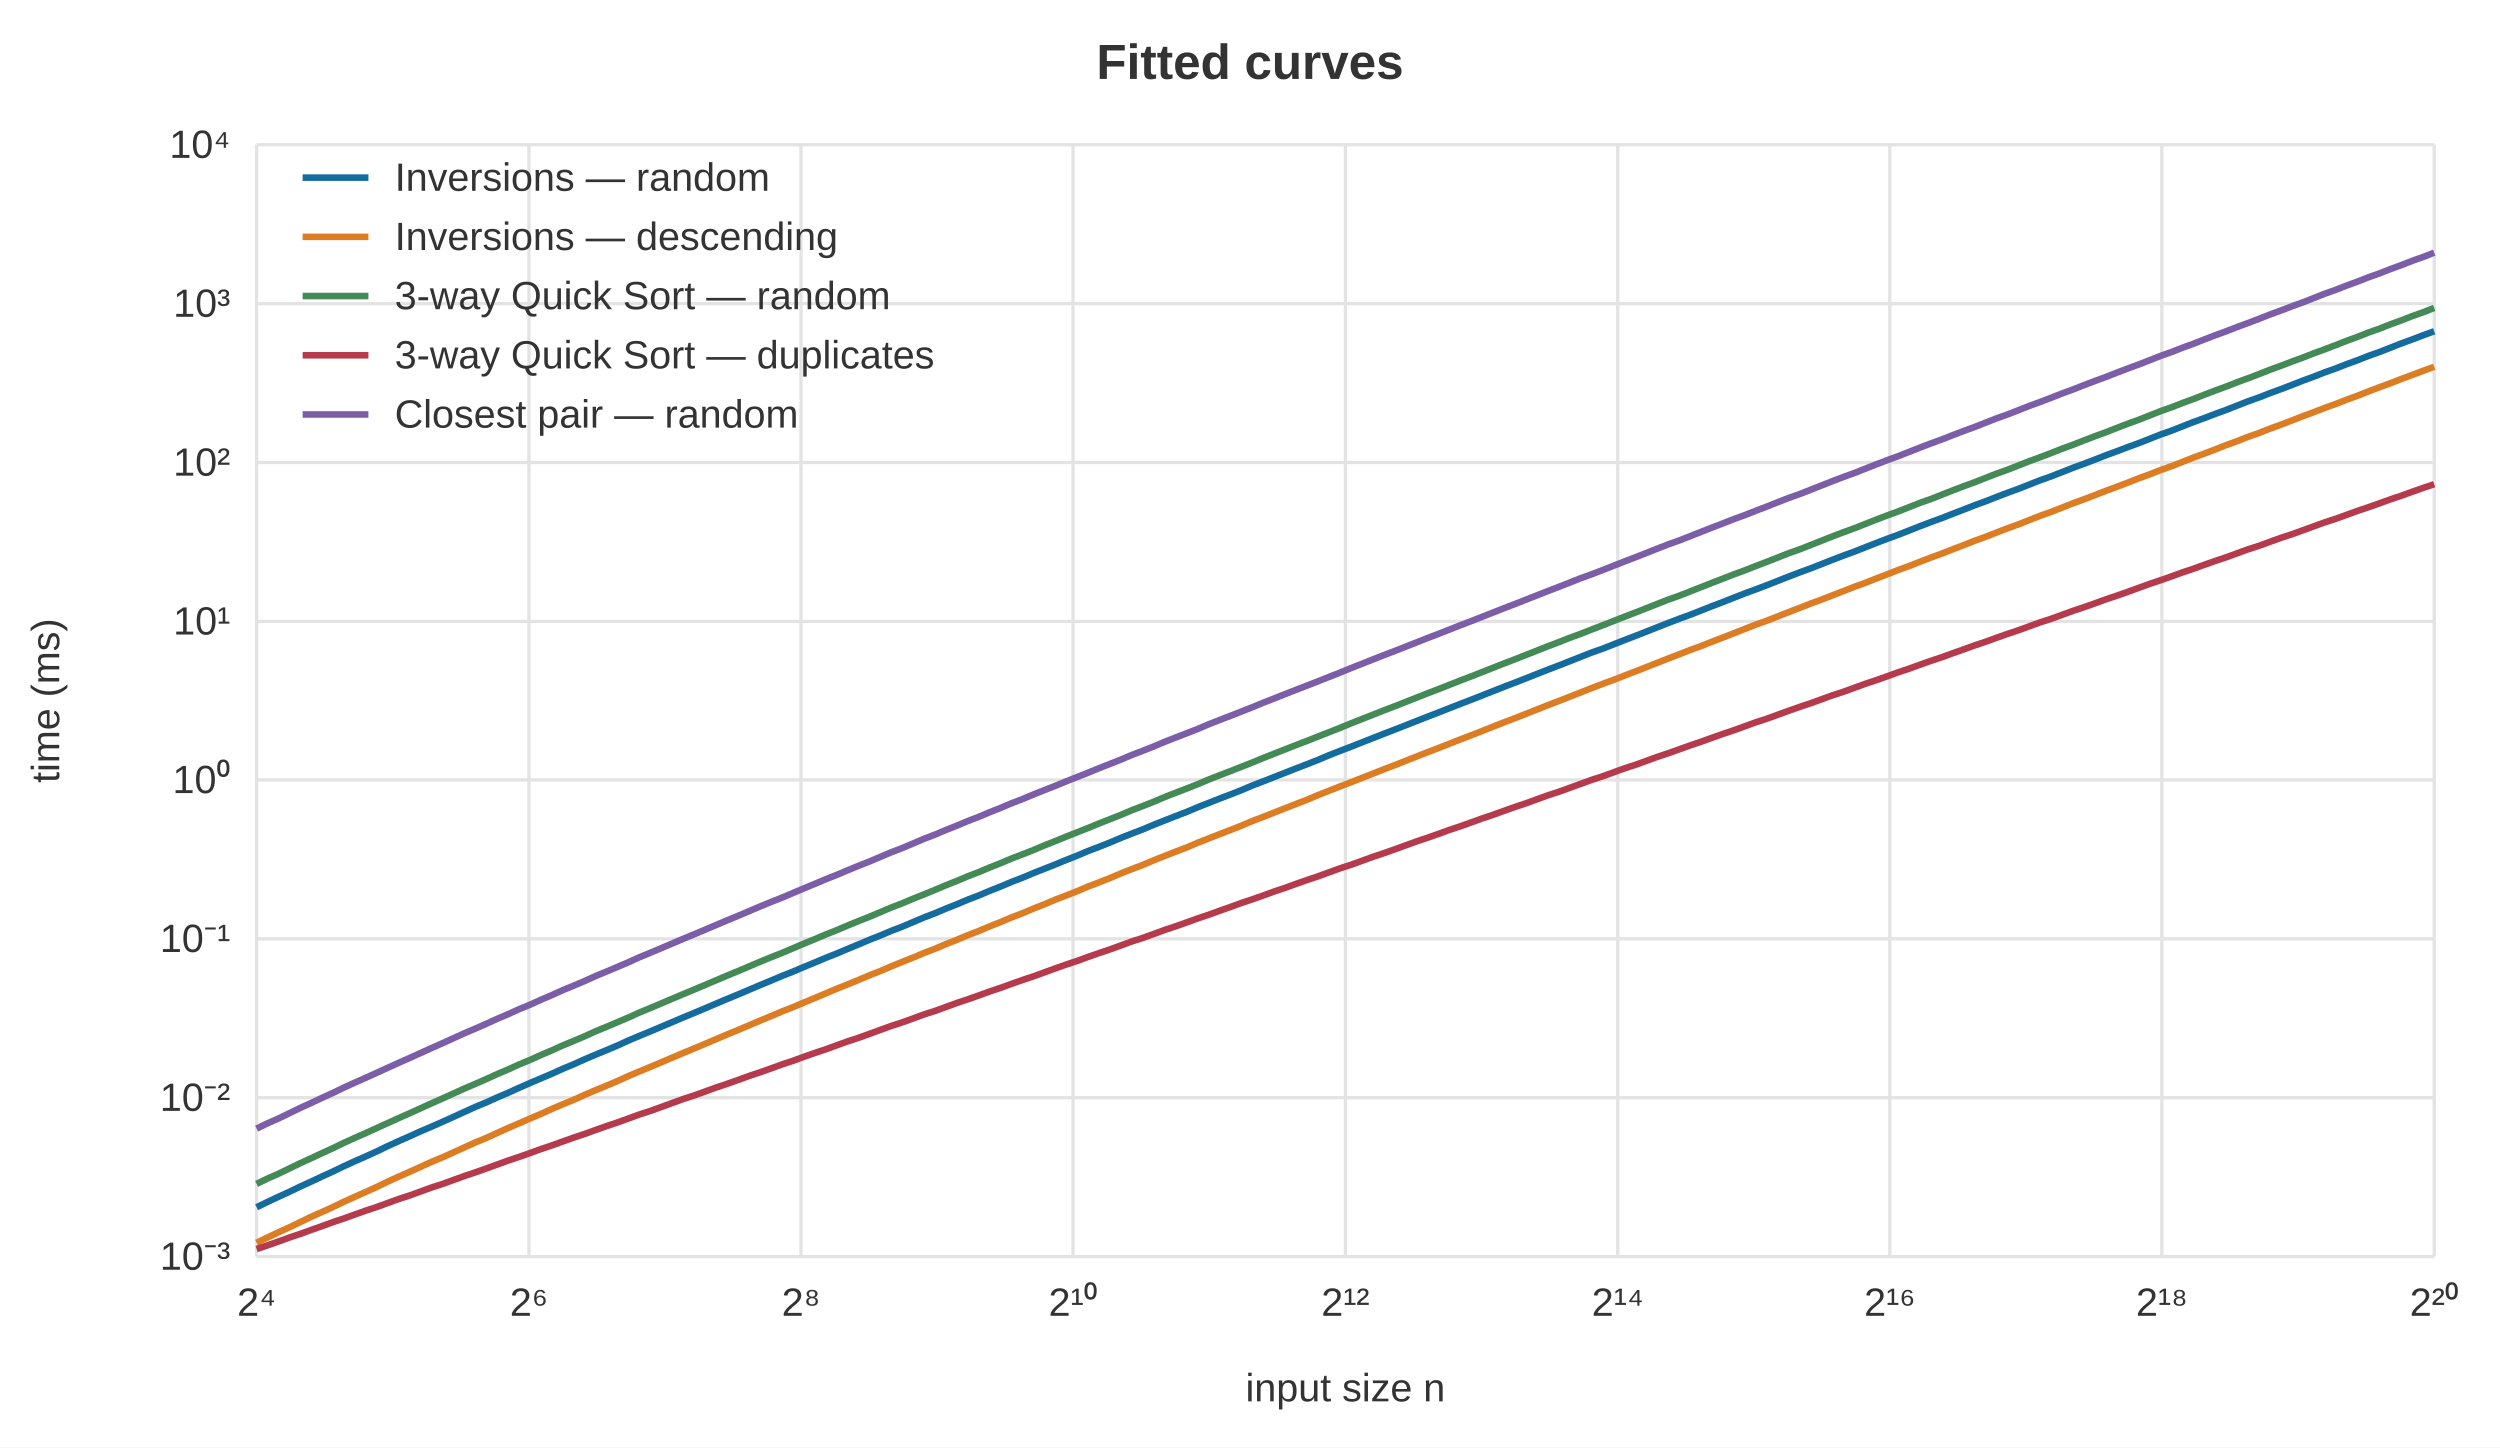
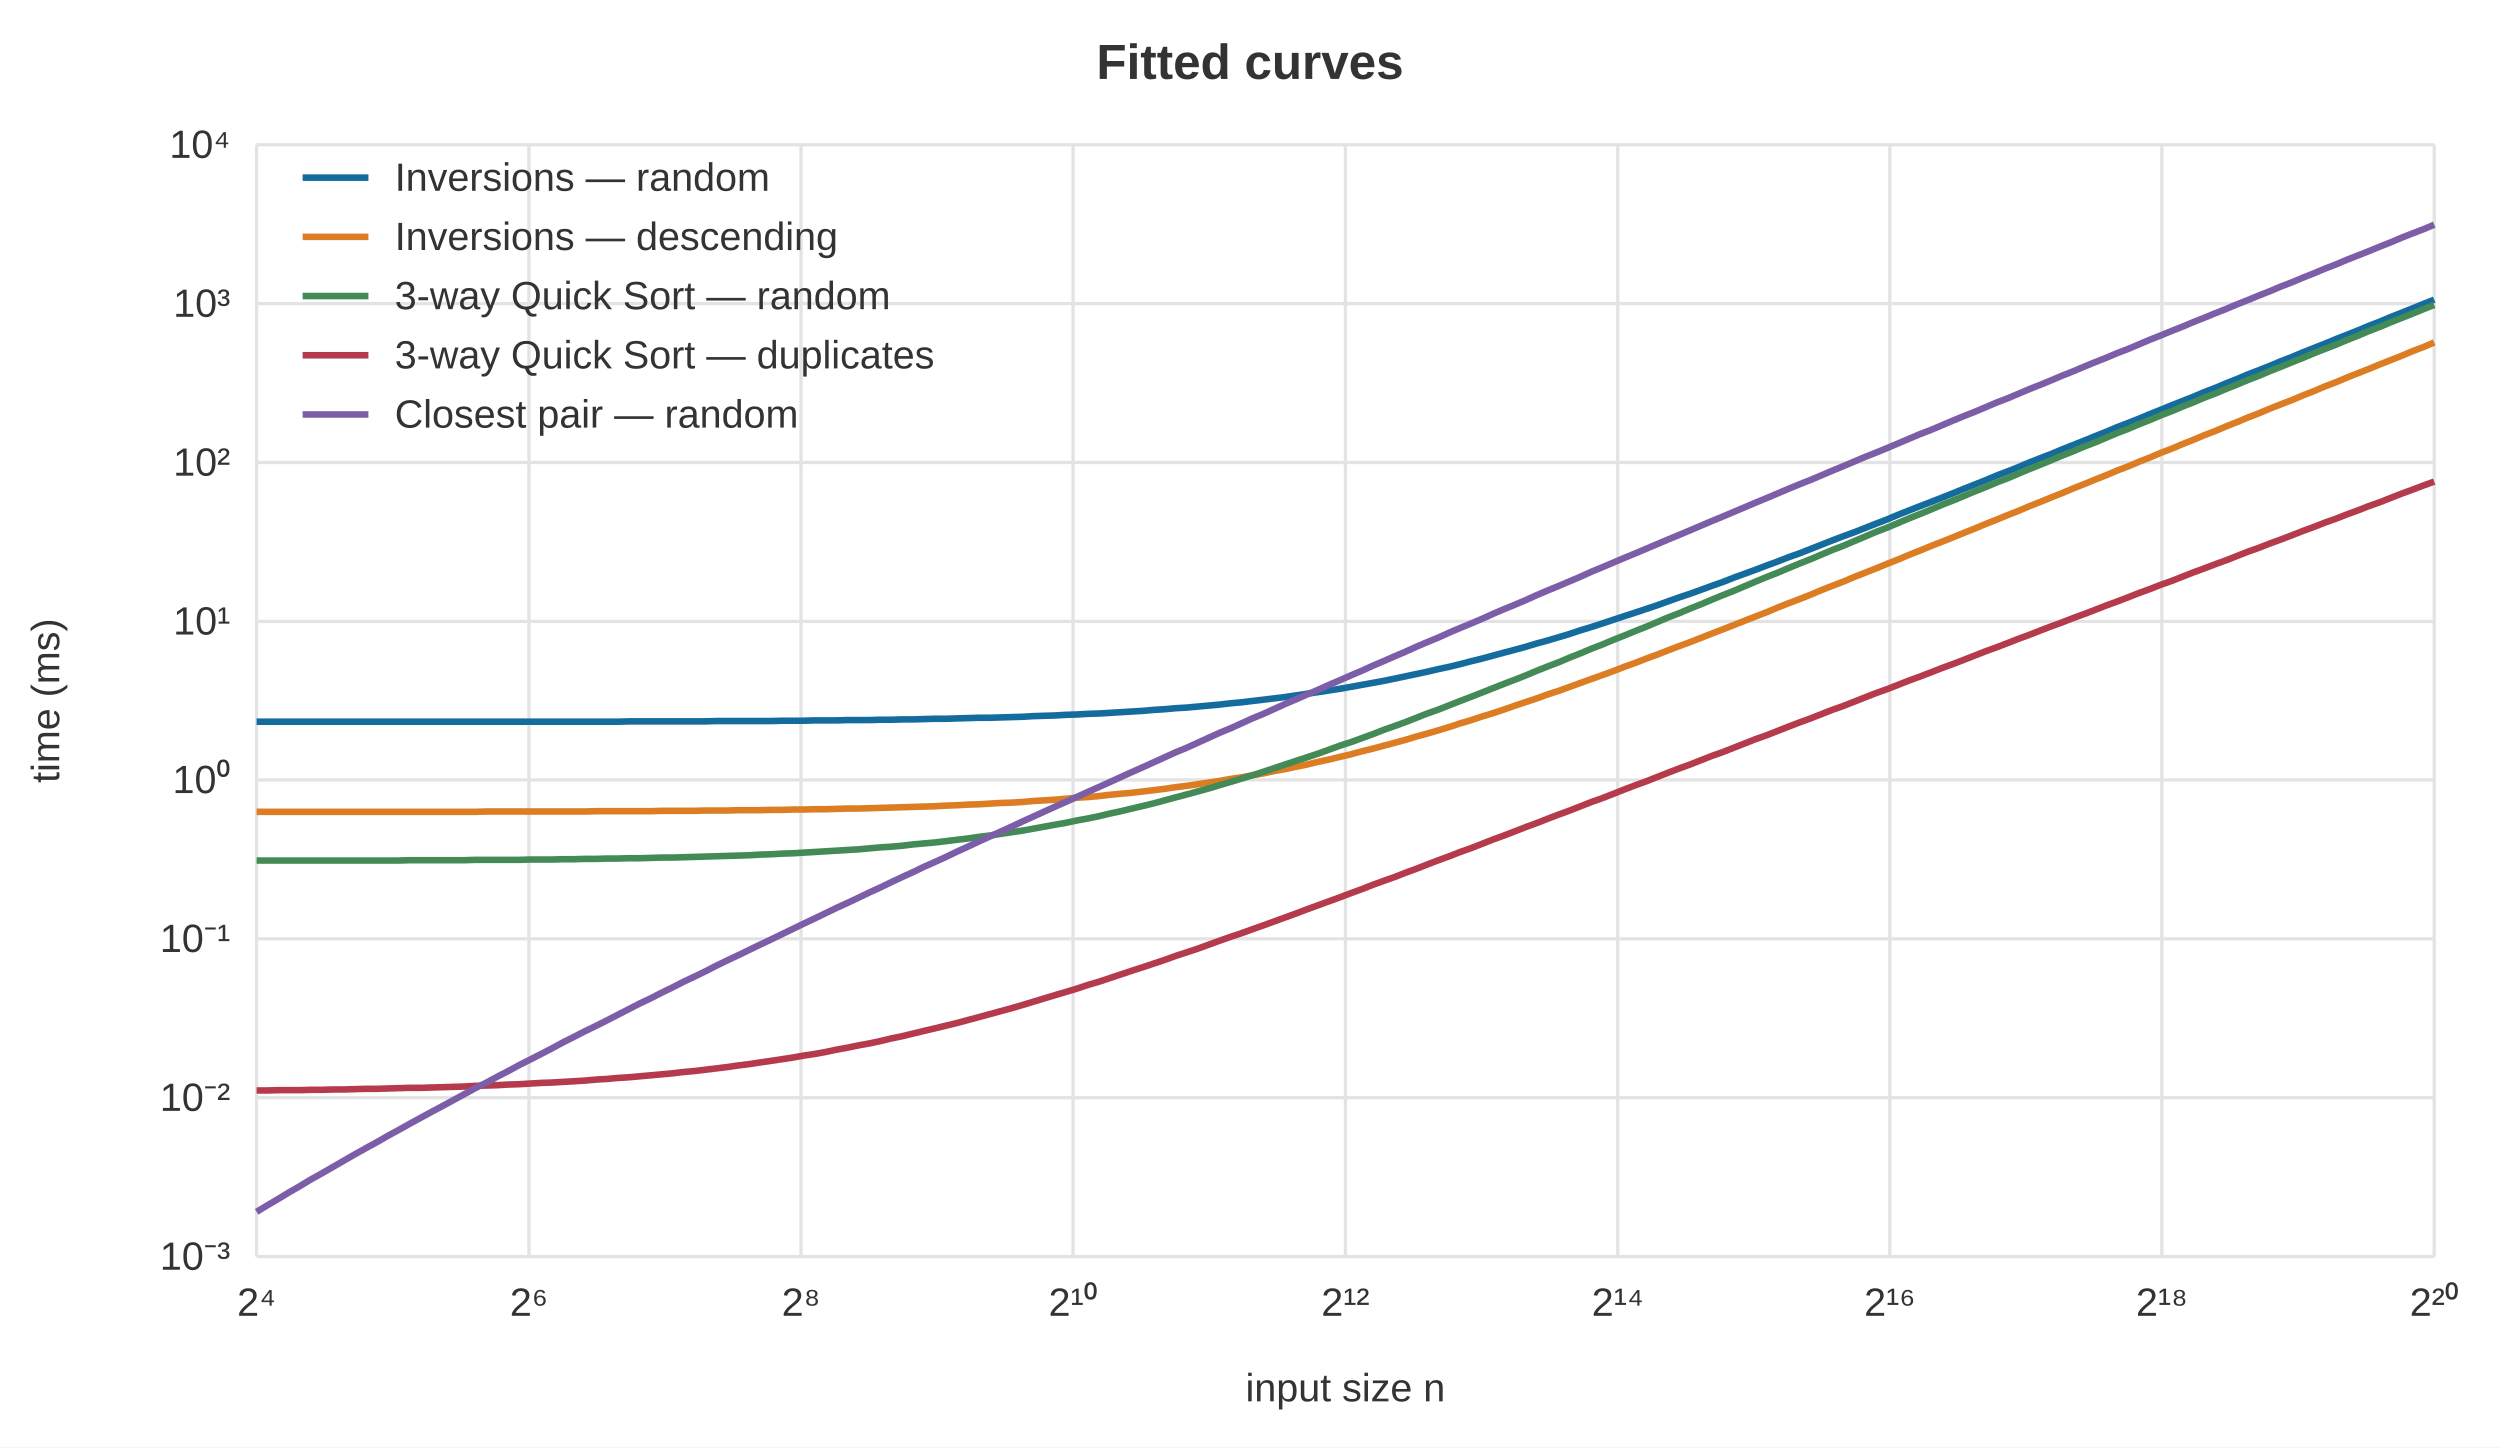
<svg xmlns="http://www.w3.org/2000/svg" viewBox="0 0 760 440" font-family="Segoe UI, Arial, sans-serif" font-size="12" fill="#333">
  <rect width="760" height="440" fill="white" />
  <text x="380.0" y="24" text-anchor="middle" font-size="15" font-weight="600">Fitted curves</text>
  <line x1="78.0" y1="44" x2="78.0" y2="382" stroke="#e3e3e3" />
  <text x="78.0" y="400" text-anchor="middle">2⁴</text>
  <line x1="160.8" y1="44" x2="160.8" y2="382" stroke="#e3e3e3" />
  <text x="160.8" y="400" text-anchor="middle">2⁶</text>
  <line x1="243.5" y1="44" x2="243.5" y2="382" stroke="#e3e3e3" />
  <text x="243.5" y="400" text-anchor="middle">2⁸</text>
  <line x1="326.2" y1="44" x2="326.2" y2="382" stroke="#e3e3e3" />
  <text x="326.2" y="400" text-anchor="middle">2¹⁰</text>
  <line x1="409.0" y1="44" x2="409.0" y2="382" stroke="#e3e3e3" />
  <text x="409.0" y="400" text-anchor="middle">2¹²</text>
  <line x1="491.8" y1="44" x2="491.8" y2="382" stroke="#e3e3e3" />
  <text x="491.8" y="400" text-anchor="middle">2¹⁴</text>
  <line x1="574.5" y1="44" x2="574.5" y2="382" stroke="#e3e3e3" />
  <text x="574.5" y="400" text-anchor="middle">2¹⁶</text>
  <line x1="657.2" y1="44" x2="657.2" y2="382" stroke="#e3e3e3" />
  <text x="657.2" y="400" text-anchor="middle">2¹⁸</text>
  <line x1="740.0" y1="44" x2="740.0" y2="382" stroke="#e3e3e3" />
  <text x="740.0" y="400" text-anchor="middle">2²⁰</text>
  <line x1="78" y1="382.0" x2="740" y2="382.0" stroke="#e3e3e3" />
  <text x="70" y="386.0" text-anchor="end">10⁻³</text>
  <line x1="78" y1="333.7" x2="740" y2="333.7" stroke="#e3e3e3" />
  <text x="70" y="337.7" text-anchor="end">10⁻²</text>
  <line x1="78" y1="285.4" x2="740" y2="285.4" stroke="#e3e3e3" />
  <text x="70" y="289.4" text-anchor="end">10⁻¹</text>
  <line x1="78" y1="237.1" x2="740" y2="237.1" stroke="#e3e3e3" />
  <text x="70" y="241.1" text-anchor="end">10⁰</text>
  <line x1="78" y1="188.9" x2="740" y2="188.9" stroke="#e3e3e3" />
  <text x="70" y="192.9" text-anchor="end">10¹</text>
  <line x1="78" y1="140.6" x2="740" y2="140.6" stroke="#e3e3e3" />
  <text x="70" y="144.6" text-anchor="end">10²</text>
  <line x1="78" y1="92.3" x2="740" y2="92.3" stroke="#e3e3e3" />
  <text x="70" y="96.3" text-anchor="end">10³</text>
  <line x1="78" y1="44.0" x2="740" y2="44.0" stroke="#e3e3e3" />
  <text x="70" y="48.0" text-anchor="end">10⁴</text>
  <text x="409.0" y="426" text-anchor="middle">input size n</text>
  <text transform="translate(18 213.0) rotate(-90)" text-anchor="middle">time (ms)</text>
-   <polyline points="78.0,367.0 81.3,365.4 84.7,363.8 88.0,362.3 91.3,360.7 94.6,359.2 98.0,357.6 101.3,356.1 104.6,354.5 107.9,353.0 111.3,351.5 114.6,350.0 117.9,348.4 121.2,346.9 124.6,345.4 127.9,343.9 131.2,342.5 134.6,341.0 137.9,339.5 141.2,338.0 144.5,336.5 147.9,335.1 151.2,333.6 154.5,332.2 157.8,330.7 161.2,329.2 164.5,327.8 167.8,326.4 171.1,324.9 174.5,323.5 177.8,322.0 181.1,320.6 184.5,319.2 187.8,317.8 191.1,316.3 194.4,314.9 197.8,313.5 201.1,312.1 204.4,310.7 207.7,309.3 211.1,307.9 214.4,306.5 217.7,305.1 221.0,303.7 224.4,302.3 227.7,300.9 231.0,299.5 234.4,298.1 237.7,296.7 241.0,295.4 244.3,294.0 247.7,292.6 251.0,291.2 254.3,289.9 257.6,288.5 261.0,287.1 264.3,285.7 267.6,284.4 270.9,283.0 274.3,281.7 277.6,280.3 280.9,278.9 284.3,277.6 287.6,276.2 290.9,274.9 294.2,273.5 297.6,272.2 300.9,270.8 304.2,269.5 307.5,268.1 310.9,266.8 314.2,265.4 317.5,264.1 320.8,262.8 324.2,261.4 327.5,260.1 330.8,258.7 334.2,257.4 337.5,256.1 340.8,254.7 344.1,253.4 347.5,252.1 350.8,250.7 354.1,249.4 357.4,248.1 360.8,246.8 364.1,245.4 367.4,244.1 370.7,242.8 374.1,241.5 377.4,240.2 380.7,238.8 384.1,237.5 387.4,236.2 390.7,234.9 394.0,233.6 397.4,232.3 400.7,231.0 404.0,229.6 407.3,228.3 410.7,227.0 414.0,225.7 417.3,224.4 420.6,223.1 424.0,221.8 427.3,220.5 430.6,219.2 433.9,217.9 437.3,216.6 440.6,215.3 443.9,214.0 447.3,212.7 450.6,211.4 453.9,210.1 457.2,208.8 460.6,207.5 463.9,206.2 467.2,204.9 470.5,203.6 473.9,202.3 477.2,201.0 480.5,199.7 483.8,198.4 487.2,197.2 490.5,195.9 493.8,194.6 497.2,193.3 500.5,192.0 503.8,190.7 507.1,189.4 510.5,188.1 513.8,186.9 517.1,185.6 520.4,184.3 523.8,183.0 527.1,181.7 530.4,180.4 533.7,179.2 537.1,177.9 540.4,176.6 543.7,175.3 547.1,174.0 550.4,172.8 553.7,171.5 557.0,170.2 560.4,168.9 563.7,167.7 567.0,166.4 570.3,165.1 573.7,163.8 577.0,162.6 580.3,161.3 583.6,160.0 587.0,158.7 590.3,157.5 593.6,156.2 597.0,154.9 600.3,153.6 603.6,152.4 606.9,151.1 610.3,149.8 613.6,148.6 616.9,147.3 620.2,146.0 623.6,144.8 626.9,143.5 630.2,142.2 633.5,141.0 636.9,139.7 640.2,138.4 643.5,137.2 646.9,135.9 650.2,134.7 653.5,133.4 656.8,132.1 660.2,130.9 663.5,129.6 666.8,128.3 670.1,127.1 673.5,125.8 676.8,124.6 680.1,123.3 683.4,122.0 686.8,120.8 690.1,119.5 693.4,118.3 696.8,117.0 700.1,115.7 703.4,114.5 706.7,113.2 710.1,112.0 713.4,110.7 716.7,109.5 720.0,108.2 723.4,107.0 726.7,105.7 730.0,104.4 733.3,103.2 736.7,101.9 740.0,100.7" fill="none" stroke="#146b9e" stroke-width="2" />
-   <polyline points="78.0,377.8 81.3,376.2 84.7,374.6 88.0,373.1 91.3,371.5 94.6,369.9 98.0,368.4 101.3,366.9 104.6,365.3 107.9,363.8 111.3,362.3 114.6,360.8 117.9,359.2 121.2,357.7 124.6,356.2 127.9,354.7 131.2,353.2 134.6,351.8 137.9,350.3 141.2,348.8 144.5,347.3 147.9,345.9 151.2,344.4 154.5,342.9 157.8,341.5 161.2,340.0 164.5,338.6 167.8,337.1 171.1,335.7 174.5,334.3 177.8,332.8 181.1,331.4 184.5,330.0 187.8,328.6 191.1,327.1 194.4,325.7 197.8,324.3 201.1,322.9 204.4,321.5 207.7,320.1 211.1,318.7 214.4,317.3 217.7,315.9 221.0,314.5 224.4,313.1 227.7,311.7 231.0,310.3 234.4,308.9 237.7,307.5 241.0,306.2 244.3,304.8 247.7,303.4 251.0,302.0 254.3,300.6 257.6,299.3 261.0,297.9 264.3,296.5 267.6,295.2 270.9,293.8 274.3,292.4 277.6,291.1 280.9,289.7 284.3,288.4 287.6,287.0 290.9,285.7 294.2,284.3 297.6,283.0 300.9,281.6 304.2,280.3 307.5,278.9 310.9,277.6 314.2,276.2 317.5,274.9 320.8,273.5 324.2,272.2 327.5,270.9 330.8,269.5 334.2,268.2 337.5,266.9 340.8,265.5 344.1,264.2 347.5,262.9 350.8,261.5 354.1,260.2 357.4,258.9 360.8,257.6 364.1,256.2 367.4,254.9 370.7,253.6 374.1,252.3 377.4,251.0 380.7,249.6 384.1,248.3 387.4,247.0 390.7,245.7 394.0,244.4 397.4,243.1 400.7,241.7 404.0,240.4 407.3,239.1 410.7,237.8 414.0,236.5 417.3,235.2 420.6,233.9 424.0,232.6 427.3,231.3 430.6,230.0 433.9,228.7 437.3,227.4 440.6,226.1 443.9,224.8 447.3,223.5 450.6,222.2 453.9,220.9 457.2,219.6 460.6,218.3 463.9,217.0 467.2,215.7 470.5,214.4 473.9,213.1 477.2,211.8 480.5,210.5 483.8,209.2 487.2,207.9 490.5,206.7 493.8,205.4 497.2,204.1 500.5,202.8 503.8,201.5 507.1,200.2 510.5,198.9 513.8,197.6 517.1,196.4 520.4,195.1 523.8,193.8 527.1,192.5 530.4,191.2 533.7,189.9 537.1,188.7 540.4,187.4 543.7,186.1 547.1,184.8 550.4,183.5 553.7,182.3 557.0,181.0 560.4,179.7 563.7,178.4 567.0,177.2 570.3,175.9 573.7,174.6 577.0,173.3 580.3,172.1 583.6,170.8 587.0,169.5 590.3,168.3 593.6,167.0 597.0,165.7 600.3,164.4 603.6,163.2 606.9,161.9 610.3,160.6 613.6,159.4 616.9,158.1 620.2,156.8 623.6,155.6 626.9,154.3 630.2,153.0 633.5,151.8 636.9,150.5 640.2,149.2 643.5,148.0 646.9,146.7 650.2,145.4 653.5,144.2 656.8,142.9 660.2,141.7 663.5,140.4 666.8,139.1 670.1,137.9 673.5,136.6 676.8,135.3 680.1,134.1 683.4,132.8 686.8,131.6 690.1,130.3 693.4,129.1 696.8,127.8 700.1,126.5 703.4,125.3 706.7,124.0 710.1,122.8 713.4,121.5 716.7,120.3 720.0,119.0 723.4,117.7 726.7,116.5 730.0,115.2 733.3,114.0 736.7,112.7 740.0,111.5" fill="none" stroke="#dd7d23" stroke-width="2" />
-   <polyline points="78.0,359.9 81.3,358.3 84.7,356.8 88.0,355.2 91.3,353.6 94.6,352.1 98.0,350.5 101.3,349.0 104.6,347.4 107.9,345.9 111.3,344.4 114.6,342.9 117.9,341.4 121.2,339.9 124.6,338.4 127.9,336.9 131.2,335.4 134.6,333.9 137.9,332.4 141.2,330.9 144.5,329.5 147.9,328.0 151.2,326.5 154.5,325.1 157.8,323.6 161.2,322.2 164.5,320.7 167.8,319.3 171.1,317.8 174.5,316.4 177.8,315.0 181.1,313.5 184.5,312.1 187.8,310.7 191.1,309.3 194.4,307.8 197.8,306.4 201.1,305.0 204.4,303.6 207.7,302.2 211.1,300.8 214.4,299.4 217.7,298.0 221.0,296.6 224.4,295.2 227.7,293.8 231.0,292.4 234.4,291.0 237.7,289.7 241.0,288.3 244.3,286.9 247.7,285.5 251.0,284.1 254.3,282.8 257.6,281.4 261.0,280.0 264.3,278.7 267.6,277.3 270.9,275.9 274.3,274.6 277.6,273.2 280.9,271.9 284.3,270.5 287.6,269.1 290.9,267.8 294.2,266.4 297.6,265.1 300.9,263.7 304.2,262.4 307.5,261.0 310.9,259.7 314.2,258.4 317.5,257.0 320.8,255.7 324.2,254.3 327.5,253.0 330.8,251.7 334.2,250.3 337.5,249.0 340.8,247.7 344.1,246.3 347.5,245.0 350.8,243.7 354.1,242.3 357.4,241.0 360.8,239.7 364.1,238.4 367.4,237.0 370.7,235.7 374.1,234.4 377.4,233.1 380.7,231.8 384.1,230.4 387.4,229.1 390.7,227.8 394.0,226.5 397.4,225.2 400.7,223.9 404.0,222.6 407.3,221.3 410.7,219.9 414.0,218.6 417.3,217.3 420.6,216.0 424.0,214.7 427.3,213.4 430.6,212.1 433.9,210.8 437.3,209.5 440.6,208.2 443.9,206.9 447.3,205.6 450.6,204.3 453.9,203.0 457.2,201.7 460.6,200.4 463.9,199.1 467.2,197.8 470.5,196.5 473.9,195.2 477.2,193.9 480.5,192.7 483.8,191.4 487.2,190.1 490.5,188.8 493.8,187.5 497.2,186.2 500.5,184.9 503.8,183.6 507.1,182.3 510.5,181.1 513.8,179.8 517.1,178.5 520.4,177.2 523.8,175.9 527.1,174.6 530.4,173.4 533.7,172.1 537.1,170.8 540.4,169.5 543.7,168.2 547.1,167.0 550.4,165.7 553.7,164.4 557.0,163.1 560.4,161.8 563.7,160.6 567.0,159.3 570.3,158.0 573.7,156.7 577.0,155.5 580.3,154.2 583.6,152.9 587.0,151.7 590.3,150.4 593.6,149.1 597.0,147.8 600.3,146.6 603.6,145.3 606.9,144.0 610.3,142.8 613.6,141.5 616.9,140.2 620.2,139.0 623.6,137.7 626.9,136.4 630.2,135.2 633.5,133.9 636.9,132.6 640.2,131.4 643.5,130.1 646.9,128.8 650.2,127.6 653.5,126.3 656.8,125.0 660.2,123.8 663.5,122.5 666.8,121.3 670.1,120.0 673.5,118.7 676.8,117.5 680.1,116.2 683.4,115.0 686.8,113.7 690.1,112.4 693.4,111.2 696.8,109.9 700.1,108.7 703.4,107.4 706.7,106.2 710.1,104.9 713.4,103.6 716.7,102.4 720.0,101.1 723.4,99.9 726.7,98.6 730.0,97.4 733.3,96.1 736.7,94.9 740.0,93.6" fill="none" stroke="#438a56" stroke-width="2" />
-   <polyline points="78.0,379.7 81.3,378.6 84.7,377.4 88.0,376.2 91.3,375.1 94.6,373.9 98.0,372.7 101.3,371.5 104.6,370.4 107.9,369.2 111.3,368.0 114.6,366.9 117.9,365.7 121.2,364.5 124.6,363.4 127.9,362.2 131.2,361.0 134.6,359.9 137.9,358.7 141.2,357.5 144.5,356.4 147.9,355.2 151.2,354.0 154.5,352.8 157.8,351.7 161.2,350.5 164.5,349.3 167.8,348.2 171.1,347.0 174.5,345.8 177.8,344.7 181.1,343.5 184.5,342.3 187.8,341.2 191.1,340.0 194.4,338.8 197.8,337.7 201.1,336.5 204.4,335.3 207.7,334.1 211.1,333.0 214.4,331.8 217.7,330.6 221.0,329.5 224.4,328.3 227.7,327.1 231.0,326.0 234.4,324.8 237.7,323.6 241.0,322.5 244.3,321.3 247.7,320.1 251.0,319.0 254.3,317.8 257.6,316.6 261.0,315.5 264.3,314.3 267.6,313.1 270.9,311.9 274.3,310.8 277.6,309.6 280.9,308.4 284.3,307.3 287.6,306.1 290.9,304.9 294.2,303.8 297.6,302.6 300.9,301.4 304.2,300.3 307.5,299.1 310.9,297.9 314.2,296.8 317.5,295.6 320.8,294.4 324.2,293.2 327.5,292.1 330.8,290.9 334.2,289.7 337.5,288.6 340.8,287.4 344.1,286.2 347.5,285.1 350.8,283.9 354.1,282.7 357.4,281.6 360.8,280.4 364.1,279.2 367.4,278.1 370.7,276.9 374.1,275.7 377.4,274.5 380.7,273.4 384.1,272.2 387.4,271.0 390.7,269.9 394.0,268.7 397.4,267.5 400.7,266.4 404.0,265.2 407.3,264.0 410.7,262.9 414.0,261.7 417.3,260.5 420.6,259.4 424.0,258.2 427.3,257.0 430.6,255.8 433.9,254.7 437.3,253.5 440.6,252.3 443.9,251.2 447.3,250.0 450.6,248.8 453.9,247.7 457.2,246.5 460.6,245.3 463.9,244.2 467.2,243.0 470.5,241.8 473.9,240.7 477.2,239.5 480.5,238.3 483.8,237.1 487.2,236.0 490.5,234.8 493.8,233.6 497.2,232.5 500.5,231.3 503.8,230.1 507.1,229.0 510.5,227.8 513.8,226.6 517.1,225.5 520.4,224.3 523.8,223.1 527.1,222.0 530.4,220.8 533.7,219.6 537.1,218.5 540.4,217.3 543.7,216.1 547.1,214.9 550.4,213.8 553.7,212.6 557.0,211.4 560.4,210.3 563.7,209.1 567.0,207.9 570.3,206.8 573.7,205.6 577.0,204.4 580.3,203.3 583.6,202.1 587.0,200.9 590.3,199.8 593.6,198.6 597.0,197.4 600.3,196.2 603.6,195.1 606.9,193.9 610.3,192.7 613.6,191.6 616.9,190.4 620.2,189.2 623.6,188.1 626.9,186.9 630.2,185.7 633.5,184.6 636.9,183.4 640.2,182.2 643.5,181.1 646.9,179.9 650.2,178.7 653.5,177.5 656.8,176.4 660.2,175.2 663.5,174.0 666.8,172.9 670.1,171.7 673.5,170.5 676.8,169.4 680.1,168.2 683.4,167.0 686.8,165.9 690.1,164.7 693.4,163.5 696.8,162.4 700.1,161.2 703.4,160.0 706.7,158.8 710.1,157.7 713.4,156.5 716.7,155.3 720.0,154.2 723.4,153.0 726.7,151.8 730.0,150.7 733.3,149.5 736.7,148.3 740.0,147.2" fill="none" stroke="#b53a4b" stroke-width="2" />
-   <polyline points="78.0,343.1 81.3,341.5 84.7,340.0 88.0,338.4 91.3,336.8 94.6,335.3 98.0,333.7 101.3,332.2 104.6,330.6 107.9,329.1 111.3,327.6 114.6,326.1 117.9,324.6 121.2,323.1 124.6,321.6 127.9,320.1 131.2,318.6 134.6,317.1 137.9,315.6 141.2,314.1 144.5,312.7 147.9,311.2 151.2,309.7 154.5,308.3 157.8,306.8 161.2,305.4 164.5,303.9 167.8,302.5 171.1,301.0 174.5,299.6 177.8,298.2 181.1,296.7 184.5,295.3 187.8,293.9 191.1,292.5 194.4,291.0 197.8,289.6 201.1,288.2 204.4,286.8 207.7,285.4 211.1,284.0 214.4,282.6 217.7,281.2 221.0,279.8 224.4,278.4 227.7,277.0 231.0,275.6 234.4,274.2 237.7,272.9 241.0,271.5 244.3,270.1 247.7,268.7 251.0,267.3 254.3,266.0 257.6,264.6 261.0,263.2 264.3,261.9 267.6,260.5 270.9,259.1 274.3,257.8 277.6,256.4 280.9,255.0 284.3,253.7 287.6,252.3 290.9,251.0 294.2,249.6 297.6,248.3 300.9,246.9 304.2,245.6 307.5,244.2 310.9,242.9 314.2,241.5 317.5,240.2 320.8,238.9 324.2,237.5 327.5,236.2 330.8,234.9 334.2,233.5 337.5,232.2 340.8,230.9 344.1,229.5 347.5,228.2 350.8,226.9 354.1,225.5 357.4,224.2 360.8,222.9 364.1,221.6 367.4,220.2 370.7,218.9 374.1,217.6 377.4,216.3 380.7,215.0 384.1,213.6 387.4,212.3 390.7,211.0 394.0,209.7 397.4,208.4 400.7,207.1 404.0,205.8 407.3,204.5 410.7,203.1 414.0,201.8 417.3,200.5 420.6,199.2 424.0,197.9 427.3,196.6 430.6,195.3 433.9,194.0 437.3,192.7 440.6,191.4 443.9,190.1 447.3,188.8 450.6,187.5 453.9,186.2 457.2,184.9 460.6,183.6 463.9,182.3 467.2,181.0 470.5,179.7 473.9,178.4 477.2,177.1 480.5,175.8 483.8,174.6 487.2,173.3 490.5,172.0 493.8,170.7 497.2,169.4 500.5,168.1 503.8,166.8 507.1,165.5 510.5,164.3 513.8,163.0 517.1,161.7 520.4,160.4 523.8,159.1 527.1,157.8 530.4,156.6 533.7,155.3 537.1,154.0 540.4,152.7 543.7,151.4 547.1,150.2 550.4,148.9 553.7,147.6 557.0,146.3 560.4,145.0 563.7,143.8 567.0,142.5 570.3,141.2 573.7,139.9 577.0,138.7 580.3,137.4 583.6,136.1 587.0,134.8 590.3,133.6 593.6,132.3 597.0,131.0 600.3,129.8 603.6,128.5 606.9,127.2 610.3,126.0 613.6,124.7 616.9,123.4 620.2,122.2 623.6,120.9 626.9,119.6 630.2,118.4 633.5,117.1 636.9,115.8 640.2,114.6 643.5,113.3 646.9,112.0 650.2,110.8 653.5,109.5 656.8,108.2 660.2,107.0 663.5,105.7 666.8,104.5 670.1,103.2 673.5,101.9 676.8,100.7 680.1,99.4 683.4,98.2 686.8,96.9 690.1,95.6 693.4,94.4 696.8,93.1 700.1,91.9 703.4,90.6 706.7,89.3 710.1,88.1 713.4,86.8 716.7,85.6 720.0,84.3 723.4,83.1 726.7,81.8 730.0,80.6 733.3,79.3 736.7,78.1 740.0,76.8" fill="none" stroke="#7b5ea7" stroke-width="2" />
+   <polyline points="78.0,219.4 81.3,219.4 84.7,219.4 88.0,219.4 91.3,219.4 94.6,219.4 98.0,219.4 101.3,219.4 104.6,219.4 107.9,219.4 111.3,219.4 114.6,219.4 117.9,219.4 121.2,219.4 124.6,219.4 127.9,219.4 131.2,219.4 134.6,219.4 137.9,219.4 141.2,219.4 144.5,219.4 147.9,219.4 151.2,219.4 154.5,219.4 157.8,219.4 161.2,219.4 164.5,219.4 167.8,219.4 171.1,219.4 174.5,219.4 177.8,219.4 181.1,219.4 184.5,219.4 187.8,219.4 191.1,219.3 194.4,219.3 197.8,219.3 201.1,219.3 204.4,219.3 207.7,219.3 211.1,219.3 214.4,219.3 217.7,219.2 221.0,219.2 224.4,219.2 227.7,219.2 231.0,219.2 234.4,219.2 237.7,219.1 241.0,219.1 244.3,219.1 247.7,219.0 251.0,219.0 254.3,219.0 257.6,218.9 261.0,218.9 264.3,218.9 267.6,218.8 270.9,218.8 274.3,218.7 277.6,218.7 280.9,218.6 284.3,218.5 287.6,218.5 290.9,218.4 294.2,218.3 297.6,218.2 300.9,218.2 304.2,218.1 307.5,218.0 310.9,217.9 314.2,217.7 317.5,217.6 320.8,217.5 324.2,217.3 327.5,217.2 330.8,217.0 334.2,216.9 337.5,216.7 340.8,216.5 344.1,216.3 347.5,216.1 350.8,215.8 354.1,215.6 357.4,215.3 360.8,215.1 364.1,214.8 367.4,214.5 370.7,214.2 374.1,213.8 377.4,213.5 380.7,213.1 384.1,212.7 387.4,212.3 390.7,211.9 394.0,211.4 397.4,210.9 400.7,210.4 404.0,209.9 407.3,209.4 410.7,208.8 414.0,208.2 417.3,207.6 420.6,207.0 424.0,206.3 427.3,205.6 430.6,204.9 433.9,204.2 437.3,203.4 440.6,202.7 443.9,201.9 447.3,201.0 450.6,200.2 453.9,199.3 457.2,198.4 460.6,197.5 463.9,196.6 467.2,195.6 470.5,194.7 473.9,193.7 477.2,192.7 480.5,191.6 483.8,190.6 487.2,189.5 490.5,188.4 493.8,187.3 497.2,186.2 500.5,185.1 503.8,184.0 507.1,182.8 510.5,181.6 513.8,180.5 517.1,179.3 520.4,178.1 523.8,176.9 527.1,175.6 530.4,174.4 533.7,173.2 537.1,171.9 540.4,170.7 543.7,169.4 547.1,168.2 550.4,166.9 553.7,165.6 557.0,164.3 560.4,163.0 563.7,161.8 567.0,160.5 570.3,159.2 573.7,157.9 577.0,156.5 580.3,155.2 583.6,153.9 587.0,152.6 590.3,151.3 593.6,150.0 597.0,148.6 600.3,147.3 603.6,146.0 606.9,144.6 610.3,143.3 613.6,142.0 616.9,140.6 620.2,139.3 623.6,138.0 626.9,136.6 630.2,135.3 633.5,134.0 636.9,132.6 640.2,131.3 643.5,129.9 646.9,128.6 650.2,127.3 653.5,125.9 656.8,124.6 660.2,123.2 663.5,121.9 666.8,120.6 670.1,119.2 673.5,117.9 676.8,116.5 680.1,115.2 683.4,113.8 686.8,112.5 690.1,111.2 693.4,109.8 696.8,108.5 700.1,107.1 703.4,105.8 706.7,104.5 710.1,103.1 713.4,101.8 716.7,100.5 720.0,99.1 723.4,97.8 726.7,96.4 730.0,95.1 733.3,93.8 736.7,92.4 740.0,91.1" fill="none" stroke="#146b9e" stroke-width="2" />
+   <polyline points="78.0,246.8 81.3,246.8 84.7,246.8 88.0,246.8 91.3,246.8 94.6,246.8 98.0,246.8 101.3,246.8 104.6,246.8 107.9,246.8 111.3,246.8 114.6,246.8 117.9,246.8 121.2,246.8 124.6,246.8 127.9,246.8 131.2,246.8 134.6,246.8 137.9,246.8 141.2,246.8 144.5,246.8 147.9,246.7 151.2,246.7 154.5,246.7 157.8,246.7 161.2,246.7 164.5,246.7 167.8,246.7 171.1,246.7 174.5,246.7 177.8,246.7 181.1,246.6 184.5,246.6 187.8,246.6 191.1,246.6 194.4,246.6 197.8,246.6 201.1,246.5 204.4,246.5 207.7,246.5 211.1,246.5 214.4,246.4 217.7,246.4 221.0,246.4 224.4,246.3 227.7,246.3 231.0,246.3 234.4,246.2 237.7,246.2 241.0,246.1 244.3,246.1 247.7,246.0 251.0,246.0 254.3,245.9 257.6,245.8 261.0,245.8 264.3,245.7 267.6,245.6 270.9,245.5 274.3,245.4 277.6,245.3 280.9,245.2 284.3,245.1 287.6,244.9 290.9,244.8 294.2,244.6 297.6,244.5 300.9,244.3 304.2,244.1 307.5,244.0 310.9,243.8 314.2,243.5 317.5,243.3 320.8,243.1 324.2,242.8 327.5,242.5 330.8,242.3 334.2,242.0 337.5,241.6 340.8,241.3 344.1,241.0 347.5,240.6 350.8,240.2 354.1,239.8 357.4,239.3 360.8,238.9 364.1,238.4 367.4,237.9 370.7,237.4 374.1,236.8 377.4,236.3 380.7,235.7 384.1,235.1 387.4,234.4 390.7,233.8 394.0,233.1 397.4,232.4 400.7,231.6 404.0,230.9 407.3,230.1 410.7,229.3 414.0,228.4 417.3,227.6 420.6,226.7 424.0,225.8 427.3,224.9 430.6,223.9 433.9,223.0 437.3,222.0 440.6,221.0 443.9,219.9 447.3,218.9 450.6,217.8 453.9,216.8 457.2,215.7 460.6,214.5 463.9,213.4 467.2,212.3 470.5,211.1 473.9,210.0 477.2,208.8 480.5,207.6 483.8,206.4 487.2,205.2 490.5,204.0 493.8,202.7 497.2,201.5 500.5,200.2 503.8,199.0 507.1,197.7 510.5,196.4 513.8,195.2 517.1,193.9 520.4,192.6 523.8,191.3 527.1,190.0 530.4,188.7 533.7,187.4 537.1,186.1 540.4,184.7 543.7,183.4 547.1,182.1 550.4,180.8 553.7,179.4 557.0,178.1 560.4,176.8 563.7,175.4 567.0,174.1 570.3,172.8 573.7,171.4 577.0,170.1 580.3,168.7 583.6,167.4 587.0,166.0 590.3,164.7 593.6,163.4 597.0,162.0 600.3,160.7 603.6,159.3 606.9,158.0 610.3,156.6 613.6,155.3 616.9,153.9 620.2,152.6 623.6,151.2 626.9,149.9 630.2,148.5 633.5,147.2 636.9,145.8 640.2,144.5 643.5,143.1 646.9,141.8 650.2,140.4 653.5,139.1 656.8,137.7 660.2,136.4 663.5,135.0 666.8,133.7 670.1,132.3 673.5,131.0 676.8,129.6 680.1,128.3 683.4,126.9 686.8,125.6 690.1,124.2 693.4,122.9 696.8,121.6 700.1,120.2 703.4,118.9 706.7,117.5 710.1,116.2 713.4,114.8 716.7,113.5 720.0,112.2 723.4,110.8 726.7,109.5 730.0,108.2 733.3,106.8 736.7,105.5 740.0,104.1" fill="none" stroke="#dd7d23" stroke-width="2" />
+   <polyline points="78.0,261.6 81.3,261.6 84.7,261.6 88.0,261.6 91.3,261.6 94.6,261.6 98.0,261.6 101.3,261.6 104.6,261.6 107.9,261.6 111.3,261.6 114.6,261.6 117.9,261.6 121.2,261.6 124.6,261.5 127.9,261.5 131.2,261.5 134.6,261.5 137.9,261.5 141.2,261.5 144.5,261.4 147.9,261.4 151.2,261.4 154.5,261.4 157.8,261.4 161.2,261.3 164.5,261.3 167.8,261.3 171.1,261.2 174.5,261.2 177.8,261.1 181.1,261.1 184.5,261.0 187.8,261.0 191.1,260.9 194.4,260.9 197.8,260.8 201.1,260.7 204.4,260.7 207.7,260.6 211.1,260.5 214.4,260.4 217.7,260.3 221.0,260.2 224.4,260.1 227.7,260.0 231.0,259.8 234.4,259.7 237.7,259.5 241.0,259.4 244.3,259.2 247.7,259.0 251.0,258.8 254.3,258.6 257.6,258.4 261.0,258.2 264.3,257.9 267.6,257.6 270.9,257.4 274.3,257.1 277.6,256.7 280.9,256.4 284.3,256.1 287.6,255.7 290.9,255.3 294.2,254.9 297.6,254.4 300.9,254.0 304.2,253.5 307.5,253.0 310.9,252.5 314.2,251.9 317.5,251.3 320.8,250.7 324.2,250.1 327.5,249.4 330.8,248.8 334.2,248.1 337.5,247.3 340.8,246.6 344.1,245.8 347.5,245.0 350.8,244.2 354.1,243.3 357.4,242.4 360.8,241.5 364.1,240.6 367.4,239.7 370.7,238.7 374.1,237.7 377.4,236.7 380.7,235.7 384.1,234.6 387.4,233.5 390.7,232.4 394.0,231.3 397.4,230.2 400.7,229.1 404.0,227.9 407.3,226.7 410.7,225.6 414.0,224.4 417.3,223.2 420.6,221.9 424.0,220.7 427.3,219.5 430.6,218.2 433.9,216.9 437.3,215.7 440.6,214.4 443.9,213.1 447.3,211.8 450.6,210.5 453.9,209.2 457.2,207.9 460.6,206.6 463.9,205.3 467.2,203.9 470.5,202.6 473.9,201.3 477.2,199.9 480.5,198.6 483.8,197.2 487.2,195.9 490.5,194.5 493.8,193.2 497.2,191.8 500.5,190.5 503.8,189.1 507.1,187.7 510.5,186.4 513.8,185.0 517.1,183.7 520.4,182.3 523.8,180.9 527.1,179.6 530.4,178.2 533.7,176.8 537.1,175.4 540.4,174.1 543.7,172.7 547.1,171.3 550.4,170.0 553.7,168.6 557.0,167.2 560.4,165.9 563.7,164.5 567.0,163.1 570.3,161.7 573.7,160.4 577.0,159.0 580.3,157.6 583.6,156.3 587.0,154.9 590.3,153.5 593.6,152.2 597.0,150.8 600.3,149.4 603.6,148.1 606.9,146.7 610.3,145.4 613.6,144.0 616.9,142.6 620.2,141.3 623.6,139.9 626.9,138.5 630.2,137.2 633.5,135.8 636.9,134.5 640.2,133.1 643.5,131.7 646.9,130.4 650.2,129.0 653.5,127.7 656.8,126.3 660.2,125.0 663.5,123.6 666.8,122.3 670.1,120.9 673.5,119.6 676.8,118.2 680.1,116.9 683.4,115.5 686.8,114.2 690.1,112.8 693.4,111.5 696.8,110.1 700.1,108.8 703.4,107.4 706.7,106.1 710.1,104.8 713.4,103.4 716.7,102.1 720.0,100.7 723.4,99.4 726.7,98.0 730.0,96.7 733.3,95.4 736.7,94.0 740.0,92.7" fill="none" stroke="#438a56" stroke-width="2" />
+   <polyline points="78.0,331.5 81.3,331.5 84.7,331.4 88.0,331.4 91.3,331.4 94.6,331.3 98.0,331.3 101.3,331.2 104.6,331.2 107.9,331.1 111.3,331.0 114.6,331.0 117.9,330.9 121.2,330.8 124.6,330.7 127.9,330.7 131.2,330.6 134.6,330.5 137.9,330.4 141.2,330.3 144.5,330.1 147.9,330.0 151.2,329.9 154.5,329.7 157.8,329.6 161.2,329.4 164.5,329.2 167.8,329.1 171.1,328.9 174.5,328.7 177.8,328.5 181.1,328.2 184.5,328.0 187.8,327.7 191.1,327.5 194.4,327.2 197.8,326.9 201.1,326.6 204.4,326.3 207.7,325.9 211.1,325.6 214.4,325.2 217.7,324.8 221.0,324.4 224.4,323.9 227.7,323.5 231.0,323.0 234.4,322.5 237.7,322.0 241.0,321.5 244.3,320.9 247.7,320.4 251.0,319.8 254.3,319.1 257.6,318.5 261.0,317.8 264.3,317.2 267.6,316.5 270.9,315.7 274.3,315.0 277.6,314.2 280.9,313.4 284.3,312.6 287.6,311.8 290.9,311.0 294.2,310.1 297.6,309.2 300.9,308.3 304.2,307.4 307.5,306.5 310.9,305.5 314.2,304.5 317.5,303.5 320.8,302.5 324.2,301.5 327.5,300.5 330.8,299.4 334.2,298.4 337.5,297.3 340.8,296.2 344.1,295.1 347.5,294.0 350.8,292.9 354.1,291.8 357.4,290.6 360.8,289.5 364.1,288.4 367.4,287.2 370.7,286.0 374.1,284.8 377.4,283.7 380.7,282.5 384.1,281.3 387.4,280.1 390.7,278.9 394.0,277.7 397.4,276.4 400.7,275.2 404.0,274.0 407.3,272.8 410.7,271.5 414.0,270.3 417.3,269.0 420.6,267.8 424.0,266.6 427.3,265.3 430.6,264.1 433.9,262.8 437.3,261.5 440.6,260.3 443.9,259.0 447.3,257.8 450.6,256.5 453.9,255.2 457.2,254.0 460.6,252.7 463.9,251.4 467.2,250.2 470.5,248.9 473.9,247.6 477.2,246.4 480.5,245.1 483.8,243.8 487.2,242.6 490.5,241.3 493.8,240.0 497.2,238.7 500.5,237.5 503.8,236.2 507.1,234.9 510.5,233.6 513.8,232.4 517.1,231.1 520.4,229.8 523.8,228.6 527.1,227.3 530.4,226.0 533.7,224.7 537.1,223.5 540.4,222.2 543.7,220.9 547.1,219.6 550.4,218.4 553.7,217.1 557.0,215.8 560.4,214.6 563.7,213.3 567.0,212.0 570.3,210.7 573.7,209.5 577.0,208.2 580.3,206.9 583.6,205.7 587.0,204.4 590.3,203.1 593.6,201.9 597.0,200.6 600.3,199.3 603.6,198.0 606.9,196.8 610.3,195.5 613.6,194.2 616.9,193.0 620.2,191.7 623.6,190.4 626.9,189.2 630.2,187.9 633.5,186.7 636.9,185.4 640.2,184.1 643.5,182.9 646.9,181.6 650.2,180.3 653.5,179.1 656.8,177.8 660.2,176.6 663.5,175.3 666.8,174.0 670.1,172.8 673.5,171.5 676.8,170.3 680.1,169.0 683.4,167.7 686.8,166.5 690.1,165.2 693.4,164.0 696.8,162.7 700.1,161.4 703.4,160.2 706.7,158.9 710.1,157.7 713.4,156.4 716.7,155.2 720.0,153.9 723.4,152.7 726.7,151.4 730.0,150.1 733.3,148.9 736.7,147.6 740.0,146.4" fill="none" stroke="#b53a4b" stroke-width="2" />
+   <polyline points="78.0,368.4 81.3,366.4 84.7,364.4 88.0,362.4 91.3,360.5 94.6,358.5 98.0,356.6 101.3,354.7 104.6,352.8 107.9,350.9 111.3,349.0 114.6,347.2 117.9,345.3 121.2,343.5 124.6,341.6 127.9,339.8 131.2,338.0 134.6,336.2 137.9,334.4 141.2,332.6 144.5,330.8 147.9,329.1 151.2,327.3 154.5,325.6 157.8,323.8 161.2,322.1 164.5,320.4 167.8,318.7 171.1,316.9 174.5,315.2 177.8,313.5 181.1,311.9 184.5,310.2 187.8,308.5 191.1,306.8 194.4,305.1 197.8,303.5 201.1,301.8 204.4,300.2 207.7,298.5 211.1,296.9 214.4,295.3 217.7,293.6 221.0,292.0 224.4,290.4 227.7,288.8 231.0,287.2 234.4,285.6 237.7,284.0 241.0,282.4 244.3,280.8 247.7,279.2 251.0,277.6 254.3,276.0 257.6,274.5 261.0,272.9 264.3,271.3 267.6,269.8 270.9,268.2 274.3,266.6 277.6,265.1 280.9,263.5 284.3,262.0 287.6,260.5 290.9,258.9 294.2,257.4 297.6,255.8 300.9,254.3 304.2,252.8 307.5,251.3 310.9,249.7 314.2,248.2 317.5,246.7 320.8,245.2 324.2,243.7 327.5,242.2 330.8,240.7 334.2,239.2 337.5,237.7 340.8,236.2 344.1,234.7 347.5,233.2 350.8,231.7 354.1,230.2 357.4,228.7 360.8,227.3 364.1,225.8 367.4,224.3 370.7,222.8 374.1,221.4 377.4,219.9 380.7,218.4 384.1,217.0 387.4,215.5 390.7,214.0 394.0,212.6 397.4,211.1 400.7,209.7 404.0,208.2 407.3,206.8 410.7,205.3 414.0,203.9 417.3,202.4 420.6,201.0 424.0,199.5 427.3,198.1 430.6,196.6 433.9,195.2 437.3,193.8 440.6,192.3 443.9,190.9 447.3,189.5 450.6,188.1 453.9,186.6 457.2,185.2 460.6,183.8 463.9,182.4 467.2,180.9 470.5,179.5 473.9,178.1 477.2,176.7 480.5,175.3 483.8,173.8 487.2,172.4 490.5,171.0 493.8,169.6 497.2,168.2 500.5,166.8 503.8,165.4 507.1,164.0 510.5,162.6 513.8,161.2 517.1,159.8 520.4,158.4 523.8,157.0 527.1,155.6 530.4,154.2 533.7,152.8 537.1,151.4 540.4,150.0 543.7,148.6 547.1,147.2 550.4,145.9 553.7,144.5 557.0,143.1 560.4,141.7 563.7,140.3 567.0,138.9 570.3,137.6 573.7,136.2 577.0,134.8 580.3,133.4 583.6,132.0 587.0,130.7 590.3,129.3 593.6,127.9 597.0,126.5 600.3,125.2 603.6,123.8 606.9,122.4 610.3,121.1 613.6,119.7 616.9,118.3 620.2,117.0 623.6,115.6 626.9,114.2 630.2,112.9 633.5,111.5 636.9,110.1 640.2,108.8 643.5,107.4 646.9,106.1 650.2,104.7 653.5,103.3 656.8,102.0 660.2,100.6 663.5,99.3 666.8,97.9 670.1,96.6 673.5,95.2 676.8,93.9 680.1,92.5 683.4,91.2 686.8,89.8 690.1,88.5 693.4,87.1 696.8,85.8 700.1,84.4 703.4,83.1 706.7,81.7 710.1,80.4 713.4,79.0 716.7,77.7 720.0,76.4 723.4,75.0 726.7,73.7 730.0,72.3 733.3,71.0 736.7,69.7 740.0,68.3" fill="none" stroke="#7b5ea7" stroke-width="2" />
  <line x1="92" y1="54" x2="112" y2="54" stroke="#146b9e" stroke-width="2" />
  <text x="120" y="58">Inversions — random</text>
  <line x1="92" y1="72" x2="112" y2="72" stroke="#dd7d23" stroke-width="2" />
  <text x="120" y="76">Inversions — descending</text>
  <line x1="92" y1="90" x2="112" y2="90" stroke="#438a56" stroke-width="2" />
  <text x="120" y="94">3-way Quick Sort — random</text>
  <line x1="92" y1="108" x2="112" y2="108" stroke="#b53a4b" stroke-width="2" />
  <text x="120" y="112">3-way Quick Sort — duplicates</text>
  <line x1="92" y1="126" x2="112" y2="126" stroke="#7b5ea7" stroke-width="2" />
  <text x="120" y="130">Closest pair — random</text>
</svg>
